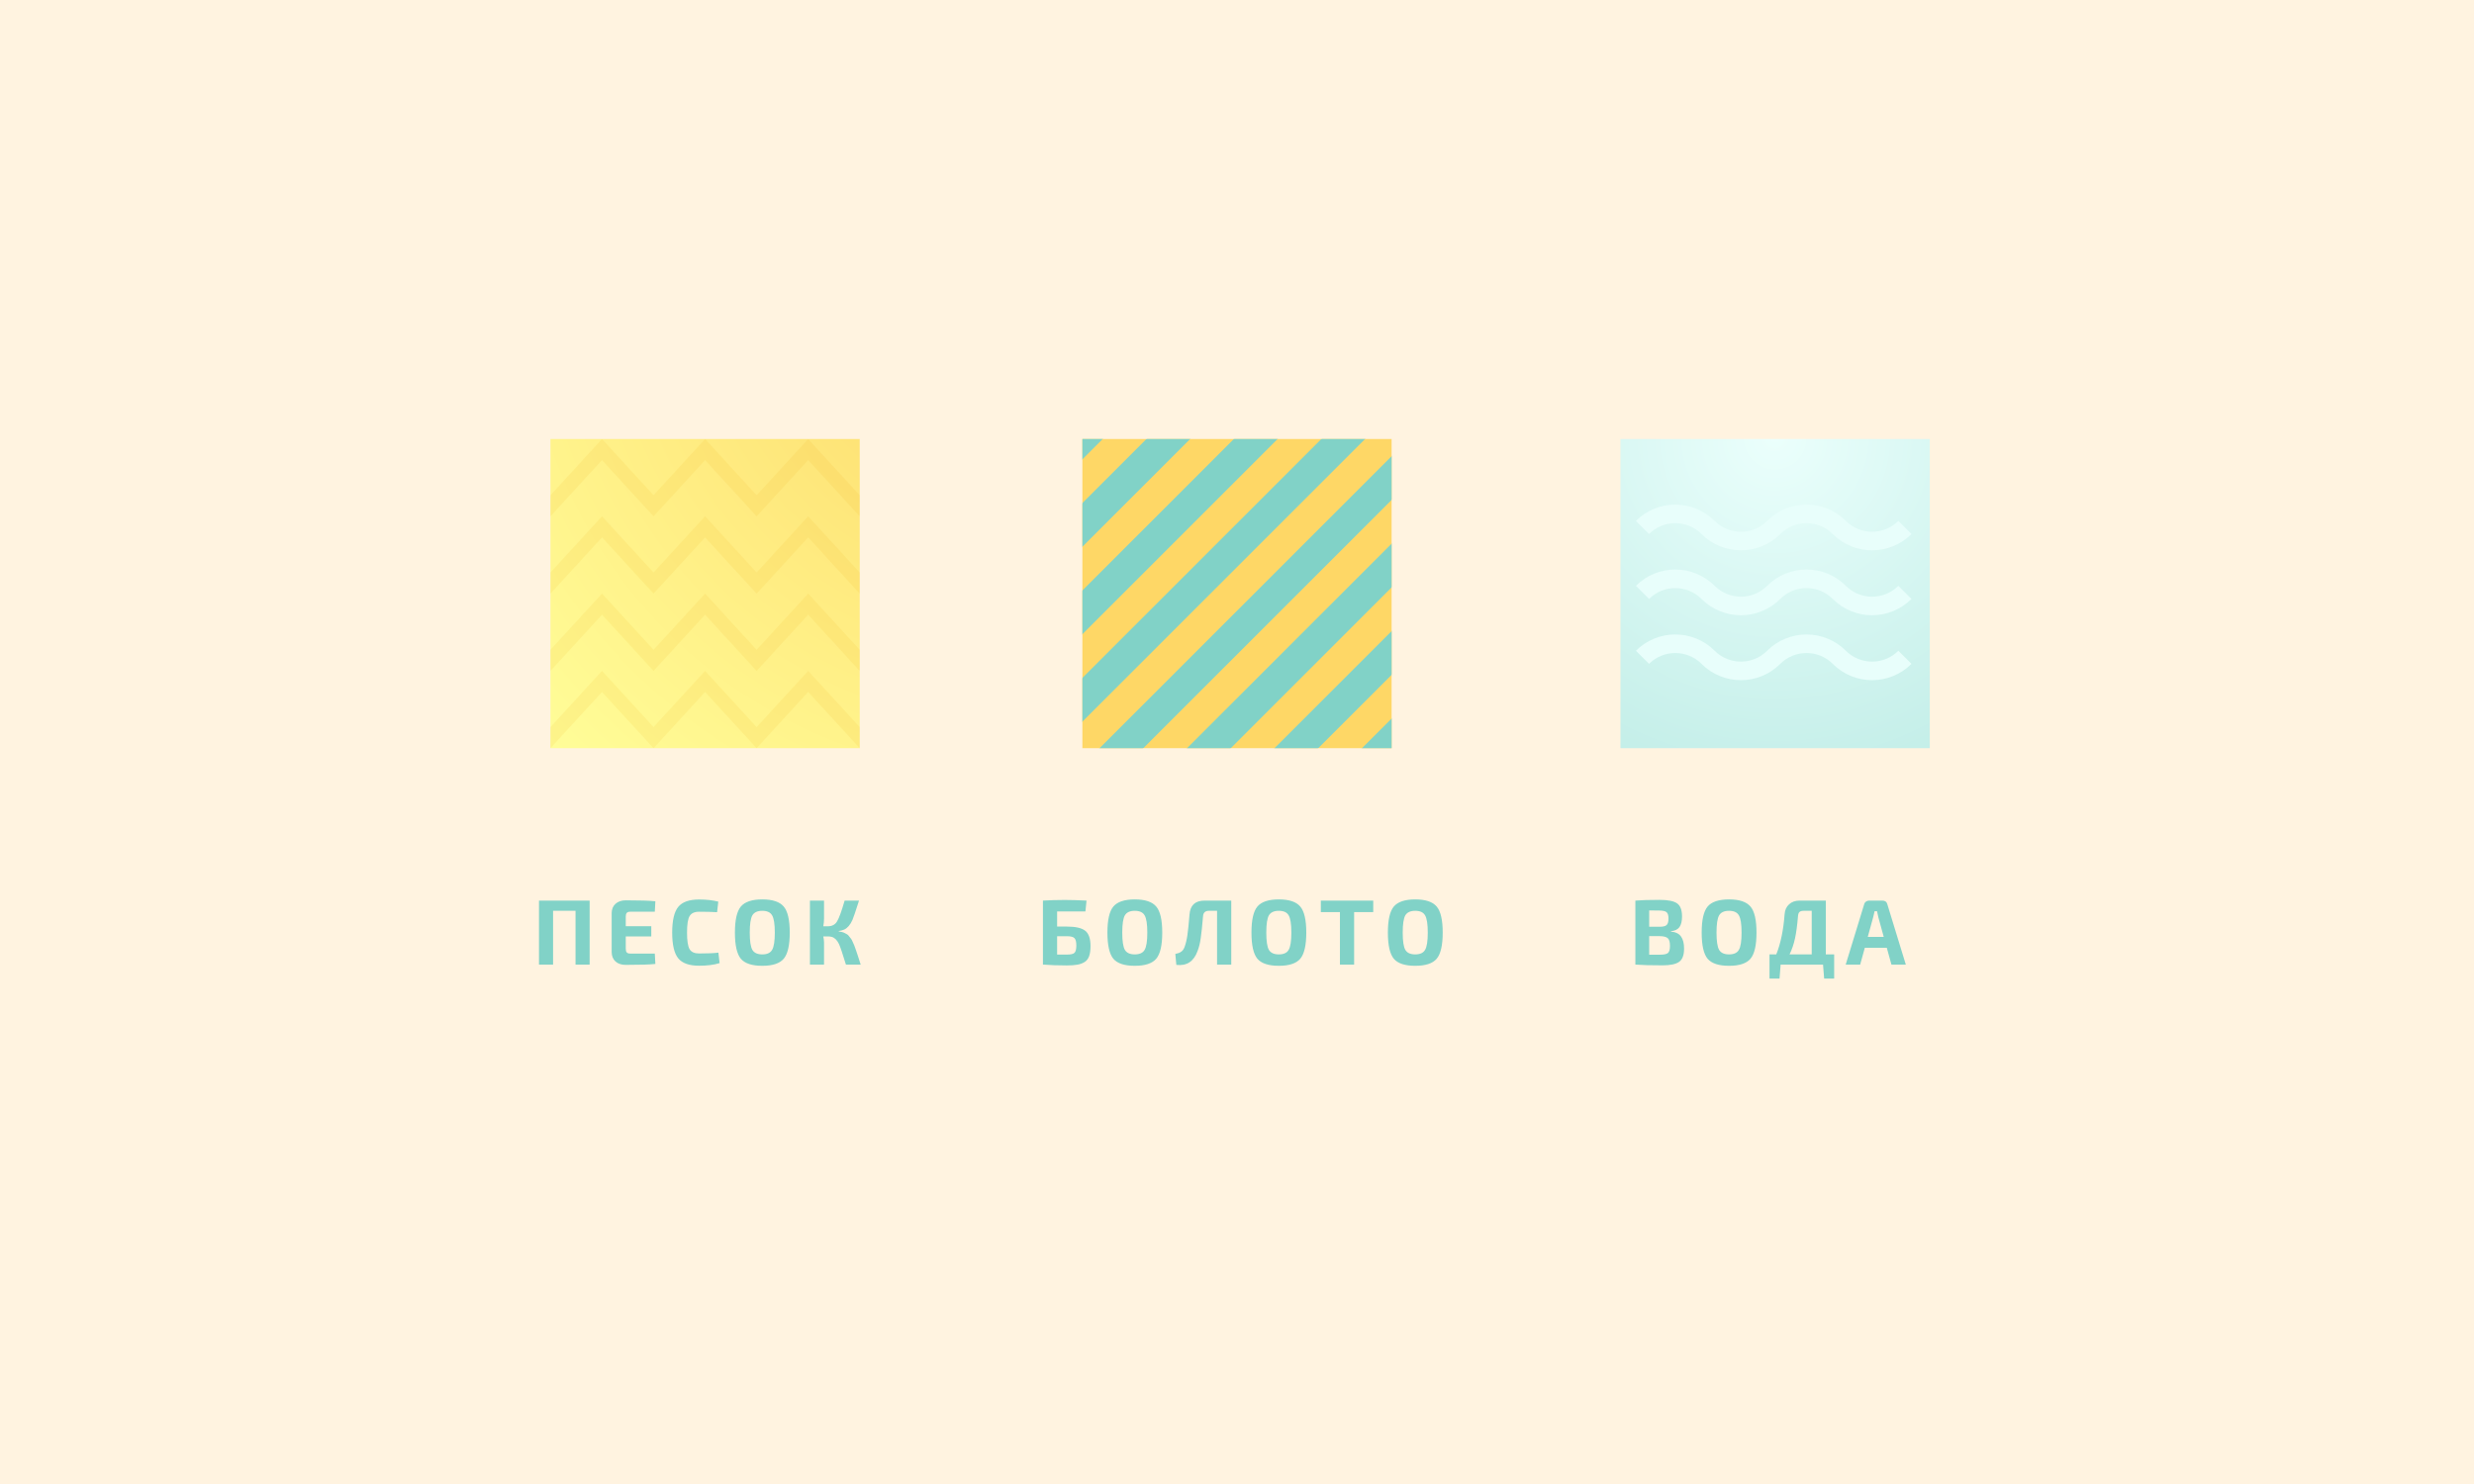
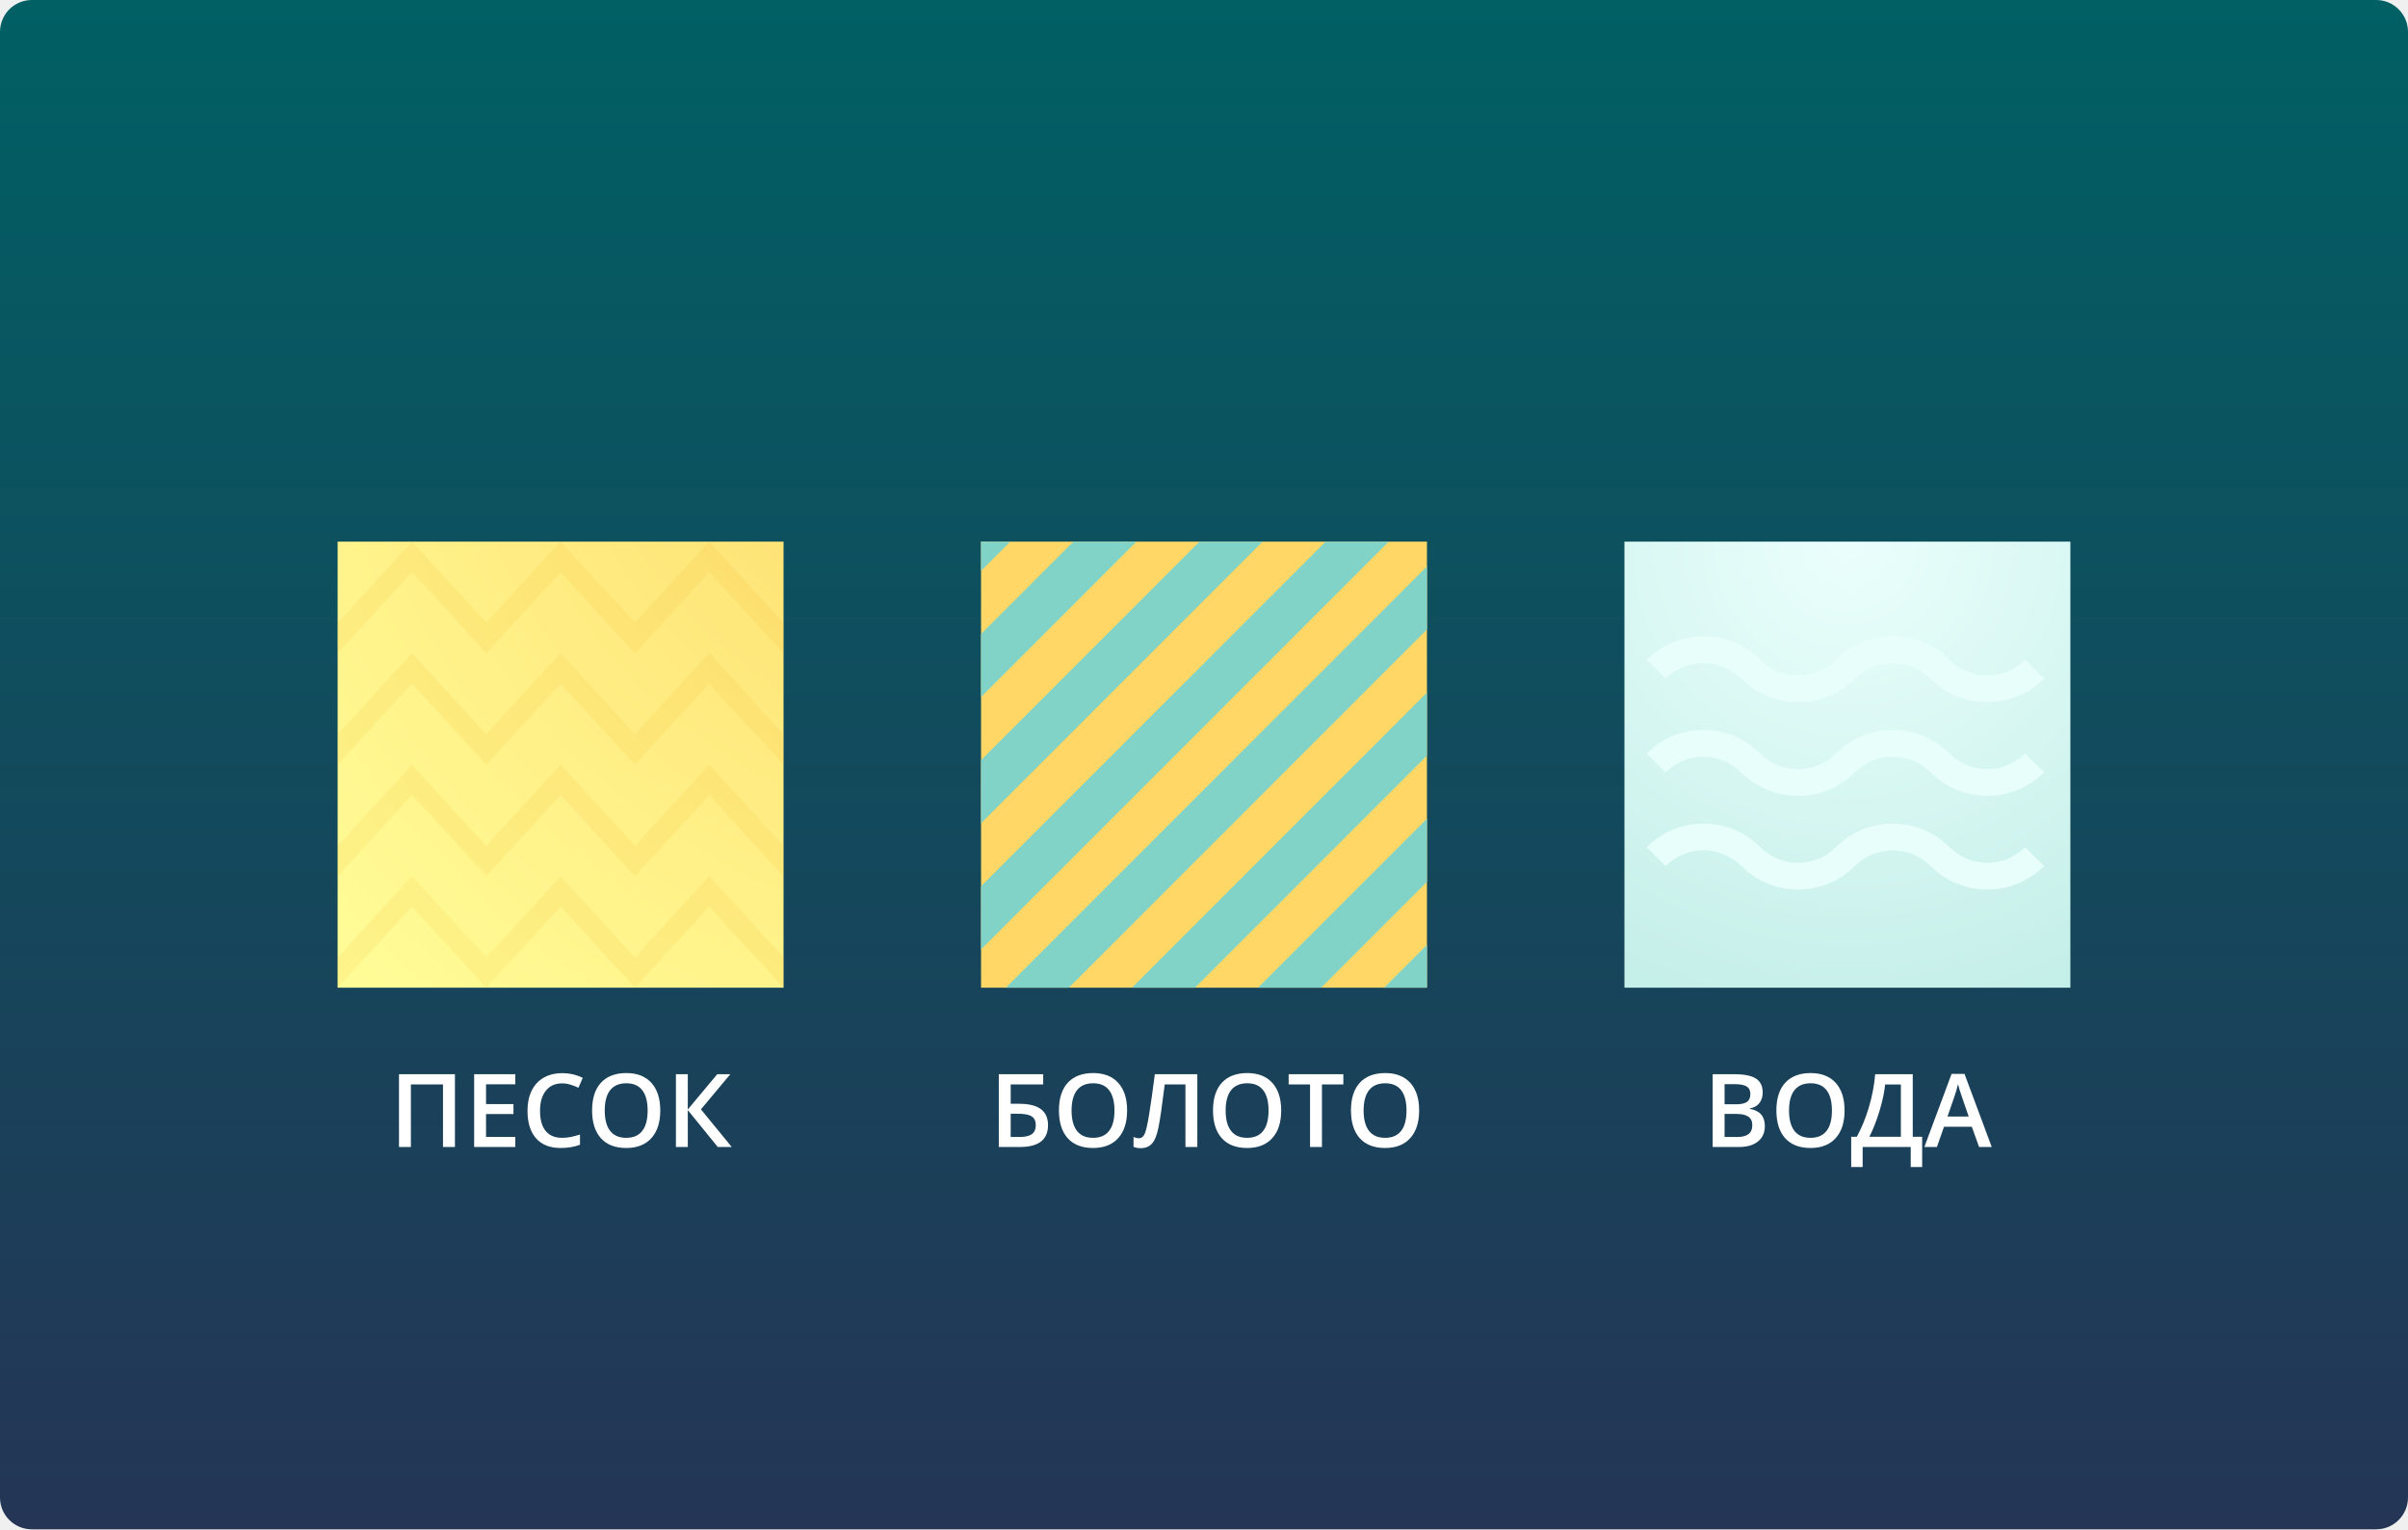
- <svg xmlns="http://www.w3.org/2000/svg" width="400" height="240" viewBox="0 0 400 240" fill="none">
-   <rect width="400" height="240" fill="#FFF3E0" />
-   <path d="M95.334 145.65V156H93.053V147.3H89.424V156H87.144V145.65H95.334ZM105.87 154.215L105.96 155.895C105.03 155.995 103.43 156.045 101.16 156.045C100.47 156.045 99.92 155.86 99.51 155.49C99.1 155.11 98.895 154.6 98.895 153.96V147.69C98.895 147.05 99.1 146.545 99.51 146.175C99.93 145.795 100.48 145.605 101.16 145.605C103.43 145.605 105.03 145.655 105.96 145.755L105.87 147.45H101.88C101.63 147.45 101.45 147.51 101.34 147.63C101.23 147.75 101.175 147.945 101.175 148.215V149.79H105.3V151.44H101.175V153.435C101.175 153.715 101.23 153.915 101.34 154.035C101.45 154.155 101.63 154.215 101.88 154.215H105.87ZM116.15 154.065L116.345 155.76C115.445 156.04 114.34 156.18 113.03 156.18C111.43 156.18 110.305 155.78 109.655 154.98C109.005 154.18 108.68 152.795 108.68 150.825C108.68 148.855 109.005 147.47 109.655 146.67C110.305 145.87 111.43 145.47 113.03 145.47C114.19 145.47 115.225 145.585 116.135 145.815L115.94 147.525C115.13 147.475 114.16 147.45 113.03 147.45C112.28 147.45 111.765 147.69 111.485 148.17C111.215 148.64 111.08 149.525 111.08 150.825C111.08 152.125 111.215 153.015 111.485 153.495C111.765 153.965 112.28 154.2 113.03 154.2C114.42 154.2 115.46 154.155 116.15 154.065ZM119.782 146.61C120.432 145.84 121.587 145.455 123.247 145.455C124.907 145.455 126.062 145.84 126.712 146.61C127.362 147.37 127.687 148.775 127.687 150.825C127.687 152.875 127.362 154.285 126.712 155.055C126.062 155.815 124.907 156.195 123.247 156.195C121.587 156.195 120.432 155.815 119.782 155.055C119.142 154.285 118.822 152.875 118.822 150.825C118.822 148.775 119.142 147.37 119.782 146.61ZM124.837 148.035C124.557 147.545 124.027 147.3 123.247 147.3C122.467 147.3 121.932 147.545 121.642 148.035C121.362 148.525 121.222 149.455 121.222 150.825C121.222 152.195 121.362 153.125 121.642 153.615C121.932 154.105 122.467 154.35 123.247 154.35C124.027 154.35 124.557 154.105 124.837 153.615C125.127 153.125 125.272 152.195 125.272 150.825C125.272 149.455 125.127 148.525 124.837 148.035ZM135.601 150.57V150.63C135.791 150.66 135.966 150.695 136.126 150.735C136.286 150.765 136.436 150.82 136.576 150.9C136.726 150.98 136.856 151.05 136.966 151.11C137.076 151.17 137.186 151.28 137.296 151.44C137.416 151.59 137.511 151.71 137.581 151.8C137.661 151.89 137.751 152.055 137.851 152.295C137.961 152.535 138.046 152.725 138.106 152.865C138.166 152.995 138.251 153.23 138.361 153.57C138.481 153.91 138.571 154.175 138.631 154.365C138.691 154.545 138.791 154.855 138.931 155.295C139.031 155.605 139.106 155.84 139.156 156H136.771C136.211 154.17 135.831 153.05 135.631 152.64C135.321 152.01 134.931 151.635 134.461 151.515C134.281 151.465 134.076 151.44 133.846 151.44H133.111C133.191 151.81 133.231 152.14 133.231 152.43V156H130.951V145.65H133.231V148.575C133.231 148.965 133.191 149.375 133.111 149.805H133.816C134.526 149.805 135.036 149.535 135.346 148.995C135.666 148.455 136.056 147.39 136.516 145.8C136.536 145.73 136.551 145.68 136.561 145.65H138.886C138.326 147.41 137.971 148.455 137.821 148.785C137.471 149.565 137.031 150.08 136.501 150.33C136.251 150.44 135.951 150.52 135.601 150.57Z" fill="#81D2C7" />
-   <path d="M170.917 149.85H172.492C173.922 149.85 174.917 150.08 175.477 150.54C176.037 150.99 176.317 151.81 176.317 153C176.317 153.67 176.242 154.215 176.092 154.635C175.942 155.055 175.692 155.375 175.342 155.595C174.992 155.805 174.602 155.945 174.172 156.015C173.742 156.095 173.177 156.135 172.477 156.135C171.037 156.135 169.772 156.09 168.682 156H168.622V145.65C169.742 145.58 170.917 145.545 172.147 145.545C173.147 145.545 174.322 145.58 175.672 145.65L175.492 147.405H170.917V149.85ZM170.917 154.38H172.492C173.122 154.38 173.532 154.285 173.722 154.095C173.922 153.905 174.022 153.51 174.022 152.91C174.022 152.32 173.922 151.925 173.722 151.725C173.532 151.515 173.122 151.41 172.492 151.41H170.917V154.38ZM180.009 146.61C180.659 145.84 181.814 145.455 183.474 145.455C185.134 145.455 186.289 145.84 186.939 146.61C187.589 147.37 187.914 148.775 187.914 150.825C187.914 152.875 187.589 154.285 186.939 155.055C186.289 155.815 185.134 156.195 183.474 156.195C181.814 156.195 180.659 155.815 180.009 155.055C179.369 154.285 179.049 152.875 179.049 150.825C179.049 148.775 179.369 147.37 180.009 146.61ZM185.064 148.035C184.784 147.545 184.254 147.3 183.474 147.3C182.694 147.3 182.159 147.545 181.869 148.035C181.589 148.525 181.449 149.455 181.449 150.825C181.449 152.195 181.589 153.125 181.869 153.615C182.159 154.105 182.694 154.35 183.474 154.35C184.254 154.35 184.784 154.105 185.064 153.615C185.354 153.125 185.499 152.195 185.499 150.825C185.499 149.455 185.354 148.525 185.064 148.035ZM199.071 145.65V156H196.776V147.3H195.456C194.866 147.3 194.551 147.59 194.511 148.17C194.381 149.72 194.256 150.9 194.136 151.71C194.026 152.52 193.856 153.215 193.626 153.795C193.016 155.495 191.871 156.245 190.191 156.045L190.026 154.275C190.416 154.205 190.726 154.09 190.956 153.93C191.196 153.77 191.381 153.52 191.511 153.18C191.711 152.65 191.866 152.01 191.976 151.26C192.086 150.5 192.201 149.38 192.321 147.9C192.431 146.4 193.241 145.65 194.751 145.65H199.071ZM203.297 146.61C203.947 145.84 205.102 145.455 206.762 145.455C208.422 145.455 209.577 145.84 210.227 146.61C210.877 147.37 211.202 148.775 211.202 150.825C211.202 152.875 210.877 154.285 210.227 155.055C209.577 155.815 208.422 156.195 206.762 156.195C205.102 156.195 203.947 155.815 203.297 155.055C202.657 154.285 202.337 152.875 202.337 150.825C202.337 148.775 202.657 147.37 203.297 146.61ZM208.352 148.035C208.072 147.545 207.542 147.3 206.762 147.3C205.982 147.3 205.447 147.545 205.157 148.035C204.877 148.525 204.737 149.455 204.737 150.825C204.737 152.195 204.877 153.125 205.157 153.615C205.447 154.105 205.982 154.35 206.762 154.35C207.542 154.35 208.072 154.105 208.352 153.615C208.642 153.125 208.787 152.195 208.787 150.825C208.787 149.455 208.642 148.525 208.352 148.035ZM222.028 147.51H218.938V156H216.643V147.51H213.553V145.65H222.028V147.51ZM225.354 146.61C226.004 145.84 227.159 145.455 228.819 145.455C230.479 145.455 231.634 145.84 232.284 146.61C232.934 147.37 233.259 148.775 233.259 150.825C233.259 152.875 232.934 154.285 232.284 155.055C231.634 155.815 230.479 156.195 228.819 156.195C227.159 156.195 226.004 155.815 225.354 155.055C224.714 154.285 224.394 152.875 224.394 150.825C224.394 148.775 224.714 147.37 225.354 146.61ZM230.409 148.035C230.129 147.545 229.599 147.3 228.819 147.3C228.039 147.3 227.504 147.545 227.214 148.035C226.934 148.525 226.794 149.455 226.794 150.825C226.794 152.195 226.934 153.125 227.214 153.615C227.504 154.105 228.039 154.35 228.819 154.35C229.599 154.35 230.129 154.105 230.409 153.615C230.699 153.125 230.844 152.195 230.844 150.825C230.844 149.455 230.699 148.525 230.409 148.035Z" fill="#81D2C7" />
-   <path d="M270.154 150.6V150.66C270.924 150.73 271.469 150.995 271.789 151.455C272.119 151.905 272.284 152.56 272.284 153.42C272.284 154.46 272.019 155.17 271.489 155.55C270.959 155.93 270.059 156.12 268.789 156.12C266.879 156.12 265.419 156.08 264.409 156V145.65C265.309 145.57 266.609 145.53 268.309 145.53C269.679 145.53 270.629 145.72 271.159 146.1C271.689 146.47 271.954 147.18 271.954 148.23C271.954 148.98 271.814 149.55 271.534 149.94C271.254 150.32 270.794 150.54 270.154 150.6ZM266.644 149.88H268.324C268.874 149.88 269.249 149.79 269.449 149.61C269.659 149.43 269.764 149.075 269.764 148.545C269.764 148.025 269.654 147.68 269.434 147.51C269.224 147.34 268.809 147.255 268.189 147.255L266.644 147.24V149.88ZM266.644 154.395H268.384C269.024 154.395 269.454 154.305 269.674 154.125C269.894 153.935 270.004 153.555 270.004 152.985C270.004 152.365 269.889 151.95 269.659 151.74C269.429 151.52 268.989 151.405 268.339 151.395H266.644V154.395ZM276.089 146.61C276.739 145.84 277.894 145.455 279.554 145.455C281.214 145.455 282.369 145.84 283.019 146.61C283.669 147.37 283.994 148.775 283.994 150.825C283.994 152.875 283.669 154.285 283.019 155.055C282.369 155.815 281.214 156.195 279.554 156.195C277.894 156.195 276.739 155.815 276.089 155.055C275.449 154.285 275.129 152.875 275.129 150.825C275.129 148.775 275.449 147.37 276.089 146.61ZM281.144 148.035C280.864 147.545 280.334 147.3 279.554 147.3C278.774 147.3 278.239 147.545 277.949 148.035C277.669 148.525 277.529 149.455 277.529 150.825C277.529 152.195 277.669 153.125 277.949 153.615C278.239 154.105 278.774 154.35 279.554 154.35C280.334 154.35 280.864 154.105 281.144 153.615C281.434 153.125 281.579 152.195 281.579 150.825C281.579 149.455 281.434 148.525 281.144 148.035ZM294.931 158.265L294.751 156H287.896L287.716 158.265H286.096V154.35H287.191C287.901 152.58 288.351 150.4 288.541 147.81C288.591 147.16 288.831 146.64 289.261 146.25C289.691 145.85 290.256 145.65 290.956 145.65H295.201V154.35H296.551V158.265H294.931ZM292.921 154.35V147.3H291.586C291.286 147.3 291.066 147.37 290.926 147.51C290.796 147.64 290.721 147.865 290.701 148.185C290.581 149.635 290.421 150.825 290.221 151.755C290.021 152.685 289.726 153.55 289.336 154.35H292.921ZM305.06 153.285H301.505L300.755 156H298.415L301.4 146.25C301.44 146.07 301.535 145.925 301.685 145.815C301.835 145.705 302.005 145.65 302.195 145.65H304.355C304.785 145.65 305.05 145.85 305.15 146.25L308.135 156H305.81L305.06 153.285ZM304.565 151.515L303.695 148.35C303.575 147.85 303.505 147.525 303.485 147.375H303.08C303.06 147.475 303.025 147.635 302.975 147.855C302.925 148.075 302.885 148.24 302.855 148.35L301.985 151.515H304.565Z" fill="#81D2C7" />
-   <rect x="262" y="71" width="50" height="50" fill="url(#paint0_radial)" />
-   <path fill-rule="evenodd" clip-rule="evenodd" d="M275.106 86.364L275.106 86.364L275.106 86.364C272.763 84.021 268.964 84.021 266.621 86.364L264.5 84.243C268.015 80.728 273.713 80.728 277.228 84.242L281.47 80L281.47 80L277.228 84.243L277.228 84.243L277.228 84.243C279.571 86.586 283.37 86.586 285.713 84.243L287.834 86.364C284.32 89.879 278.621 89.879 275.106 86.364L270.864 90.606L270.864 90.606L275.106 86.364ZM296.32 86.364L298.441 84.243C300.785 86.586 304.583 86.586 306.926 84.243L302.684 80L302.684 80L309.048 86.364C305.533 89.879 299.835 89.879 296.32 86.364ZM298.441 84.243C294.926 80.728 289.228 80.728 285.713 84.243L292.077 90.606L292.077 90.606L287.835 86.364C290.178 84.021 293.977 84.021 296.32 86.364L298.441 84.243Z" fill="#E8FEFB" />
-   <path fill-rule="evenodd" clip-rule="evenodd" d="M309.048 96.864C305.533 100.379 299.835 100.379 296.32 96.864L298.441 94.743C300.785 97.086 304.583 97.086 306.926 94.743L302.684 90.5L302.684 90.5L309.048 96.864ZM275.106 96.864L275.106 96.864L275.106 96.864C272.763 94.521 268.964 94.521 266.621 96.864L264.5 94.743C268.015 91.228 273.713 91.228 277.228 94.742L281.47 90.5L281.47 90.5L277.228 94.743L277.228 94.743L277.228 94.743C279.571 97.086 283.37 97.086 285.713 94.743L287.834 96.864C284.32 100.379 278.621 100.379 275.106 96.864L270.864 101.106L270.864 101.106L275.106 96.864ZM298.441 94.743C294.926 91.228 289.228 91.228 285.713 94.743L292.077 101.106L292.077 101.106L287.835 96.864C290.178 94.521 293.977 94.521 296.32 96.864L298.441 94.743Z" fill="#E8FEFB" />
-   <path fill-rule="evenodd" clip-rule="evenodd" d="M275.106 107.364L275.106 107.364L275.106 107.364C272.763 105.021 268.964 105.021 266.621 107.364L264.5 105.243C268.015 101.728 273.713 101.728 277.228 105.242L281.47 101L281.47 101L277.228 105.242L277.228 105.243L277.228 105.243C279.571 107.586 283.37 107.586 285.713 105.243L287.834 107.364C284.32 110.879 278.621 110.879 275.106 107.364L270.864 111.606L270.864 111.606L275.106 107.364ZM296.32 107.364L298.441 105.243C300.785 107.586 304.583 107.586 306.926 105.243L302.684 101L302.684 101L309.048 107.364C305.533 110.879 299.835 110.879 296.32 107.364ZM298.441 105.243C294.926 101.728 289.228 101.728 285.713 105.243L292.077 111.606L292.077 111.606L287.835 107.364C290.178 105.021 293.977 105.021 296.32 107.364L298.441 105.243Z" fill="#E8FEFB" />
-   <rect x="175" y="71" width="50" height="50" fill="#FED766" />
-   <mask id="mask0" mask-type="alpha" maskUnits="userSpaceOnUse" x="175" y="71" width="50" height="50">
-     <rect x="175" y="71" width="50" height="50" fill="#C4C4C4" />
+ <svg xmlns="http://www.w3.org/2000/svg" width="378" height="240" viewBox="0 0 378 240" fill="none">
+   <rect width="378" height="240" rx="5" fill="url(#paint0_linear)" />
+   <path d="M71.414 180H69.539V170.18H64.5V180H62.633V168.578H71.414V180ZM80.891 180H74.43V168.578H80.891V170.156H76.297V173.266H80.602V174.828H76.297V178.414H80.891V180ZM88.227 170.016C87.154 170.016 86.31 170.396 85.695 171.156C85.081 171.917 84.773 172.966 84.773 174.305C84.773 175.706 85.068 176.766 85.656 177.484C86.25 178.203 87.107 178.562 88.227 178.562C88.711 178.562 89.18 178.516 89.633 178.422C90.086 178.323 90.557 178.198 91.047 178.047V179.648C90.151 179.987 89.135 180.156 88 180.156C86.328 180.156 85.044 179.651 84.148 178.641C83.253 177.625 82.805 176.174 82.805 174.289C82.805 173.102 83.021 172.062 83.453 171.172C83.891 170.281 84.521 169.599 85.344 169.125C86.167 168.651 87.133 168.414 88.242 168.414C89.409 168.414 90.487 168.659 91.477 169.148L90.805 170.703C90.419 170.521 90.01 170.362 89.578 170.227C89.151 170.086 88.701 170.016 88.227 170.016ZM103.648 174.273C103.648 176.133 103.182 177.578 102.25 178.609C101.323 179.641 100.008 180.156 98.305 180.156C96.581 180.156 95.255 179.646 94.328 178.625C93.406 177.599 92.945 176.143 92.945 174.258C92.945 172.372 93.409 170.924 94.336 169.914C95.268 168.904 96.596 168.398 98.32 168.398C100.018 168.398 101.331 168.911 102.258 169.938C103.185 170.964 103.648 172.409 103.648 174.273ZM94.93 174.273C94.93 175.68 95.213 176.747 95.781 177.477C96.349 178.201 97.19 178.562 98.305 178.562C99.414 178.562 100.25 178.203 100.812 177.484C101.38 176.766 101.664 175.695 101.664 174.273C101.664 172.872 101.383 171.81 100.82 171.086C100.263 170.362 99.43 170 98.32 170C97.201 170 96.354 170.362 95.781 171.086C95.213 171.81 94.93 172.872 94.93 174.273ZM114.867 180H112.672L107.969 174.211V180H106.102V168.578H107.969V174.109L112.594 168.578H114.641L110.031 174.094L114.867 180Z" fill="white" />
+   <path d="M268.852 168.578H272.242C273.815 168.578 274.951 168.807 275.648 169.266C276.352 169.724 276.703 170.448 276.703 171.438C276.703 172.104 276.531 172.659 276.188 173.102C275.844 173.544 275.349 173.823 274.703 173.938V174.016C275.505 174.167 276.094 174.466 276.469 174.914C276.849 175.357 277.039 175.958 277.039 176.719C277.039 177.745 276.68 178.549 275.961 179.133C275.247 179.711 274.253 180 272.977 180H268.852V168.578ZM270.719 173.297H272.516C273.297 173.297 273.867 173.174 274.227 172.93C274.586 172.68 274.766 172.258 274.766 171.664C274.766 171.128 274.57 170.74 274.18 170.5C273.794 170.26 273.18 170.141 272.336 170.141H270.719V173.297ZM270.719 174.812V178.43H272.703C273.484 178.43 274.073 178.281 274.469 177.984C274.87 177.682 275.07 177.208 275.07 176.562C275.07 175.969 274.867 175.529 274.461 175.242C274.055 174.956 273.438 174.812 272.609 174.812H270.719ZM289.555 174.273C289.555 176.133 289.089 177.578 288.156 178.609C287.229 179.641 285.914 180.156 284.211 180.156C282.487 180.156 281.161 179.646 280.234 178.625C279.312 177.599 278.852 176.143 278.852 174.258C278.852 172.372 279.315 170.924 280.242 169.914C281.174 168.904 282.503 168.398 284.227 168.398C285.924 168.398 287.237 168.911 288.164 169.938C289.091 170.964 289.555 172.409 289.555 174.273ZM280.836 174.273C280.836 175.68 281.12 176.747 281.688 177.477C282.255 178.201 283.096 178.562 284.211 178.562C285.32 178.562 286.156 178.203 286.719 177.484C287.286 176.766 287.57 175.695 287.57 174.273C287.57 172.872 287.289 171.81 286.727 171.086C286.169 170.362 285.336 170 284.227 170C283.107 170 282.26 170.362 281.688 171.086C281.12 171.81 280.836 172.872 280.836 174.273ZM290.594 178.398H291.477C292.232 177.018 292.865 175.469 293.375 173.75C293.885 172.031 294.214 170.307 294.359 168.578H300.258V178.398H301.734V183.148H299.938V180H292.391V183.148H290.594V178.398ZM295.922 170.195C295.807 171.378 295.516 172.75 295.047 174.312C294.578 175.87 294.044 177.232 293.445 178.398H298.391V170.195H295.922ZM310.672 180L309.531 176.828H305.164L304.047 180H302.078L306.352 168.531H308.383L312.656 180H310.672ZM309.039 175.219L307.969 172.109C307.891 171.901 307.781 171.573 307.641 171.125C307.505 170.677 307.411 170.349 307.359 170.141C307.219 170.781 307.013 171.482 306.742 172.242L305.711 175.219H309.039Z" fill="white" />
+   <path d="M164.516 176.562C164.516 178.854 163.047 180 160.109 180H156.789V168.578H163.758V170.18H158.656V173.219H160.016C163.016 173.219 164.516 174.333 164.516 176.562ZM158.656 178.43H160C160.896 178.43 161.552 178.284 161.969 177.992C162.385 177.695 162.594 177.219 162.594 176.562C162.594 175.932 162.383 175.479 161.961 175.203C161.544 174.922 160.815 174.781 159.773 174.781H158.656V178.43ZM176.93 174.273C176.93 176.133 176.464 177.578 175.531 178.609C174.604 179.641 173.289 180.156 171.586 180.156C169.862 180.156 168.536 179.646 167.609 178.625C166.688 177.599 166.227 176.143 166.227 174.258C166.227 172.372 166.69 170.924 167.617 169.914C168.549 168.904 169.878 168.398 171.602 168.398C173.299 168.398 174.612 168.911 175.539 169.938C176.466 170.964 176.93 172.409 176.93 174.273ZM168.211 174.273C168.211 175.68 168.495 176.747 169.062 177.477C169.63 178.201 170.471 178.562 171.586 178.562C172.695 178.562 173.531 178.203 174.094 177.484C174.661 176.766 174.945 175.695 174.945 174.273C174.945 172.872 174.664 171.81 174.102 171.086C173.544 170.362 172.711 170 171.602 170C170.482 170 169.635 170.362 169.062 171.086C168.495 171.81 168.211 172.872 168.211 174.273ZM187.953 180H186.086V170.18H182.836C182.424 173.513 182.094 175.781 181.844 176.984C181.599 178.188 181.253 179.026 180.805 179.5C180.357 179.969 179.763 180.195 179.023 180.18C178.643 180.18 178.281 180.115 177.938 179.984V178.43C178.234 178.56 178.523 178.625 178.805 178.625C179.18 178.625 179.471 178.401 179.68 177.953C179.893 177.5 180.125 176.503 180.375 174.961C180.63 173.419 180.932 171.292 181.281 168.578H187.953V180ZM201.117 174.273C201.117 176.133 200.651 177.578 199.719 178.609C198.792 179.641 197.477 180.156 195.773 180.156C194.049 180.156 192.724 179.646 191.797 178.625C190.875 177.599 190.414 176.143 190.414 174.258C190.414 172.372 190.878 170.924 191.805 169.914C192.737 168.904 194.065 168.398 195.789 168.398C197.487 168.398 198.799 168.911 199.727 169.938C200.654 170.964 201.117 172.409 201.117 174.273ZM192.398 174.273C192.398 175.68 192.682 176.747 193.25 177.477C193.818 178.201 194.659 178.562 195.773 178.562C196.883 178.562 197.719 178.203 198.281 177.484C198.849 176.766 199.133 175.695 199.133 174.273C199.133 172.872 198.852 171.81 198.289 171.086C197.732 170.362 196.898 170 195.789 170C194.669 170 193.823 170.362 193.25 171.086C192.682 171.81 192.398 172.872 192.398 174.273ZM207.516 180H205.648V170.18H202.289V168.578H210.875V170.18H207.516V180ZM222.773 174.273C222.773 176.133 222.307 177.578 221.375 178.609C220.448 179.641 219.133 180.156 217.43 180.156C215.706 180.156 214.38 179.646 213.453 178.625C212.531 177.599 212.07 176.143 212.07 174.258C212.07 172.372 212.534 170.924 213.461 169.914C214.393 168.904 215.721 168.398 217.445 168.398C219.143 168.398 220.456 168.911 221.383 169.938C222.31 170.964 222.773 172.409 222.773 174.273ZM214.055 174.273C214.055 175.68 214.339 176.747 214.906 177.477C215.474 178.201 216.315 178.562 217.43 178.562C218.539 178.562 219.375 178.203 219.938 177.484C220.505 176.766 220.789 175.695 220.789 174.273C220.789 172.872 220.508 171.81 219.945 171.086C219.388 170.362 218.555 170 217.445 170C216.326 170 215.479 170.362 214.906 171.086C214.339 171.81 214.055 172.872 214.055 174.273Z" fill="white" />
+   <rect x="154" y="85" width="70" height="70" fill="#FED766" />
+   <mask id="mask0" mask-type="alpha" maskUnits="userSpaceOnUse" x="154" y="85" width="70" height="70">
+     <rect x="154" y="85" width="70" height="70" fill="#C4C4C4" />
  </mask>
  <g mask="url(#mask0)">
-     <rect x="141" y="101.211" width="100" height="5" transform="rotate(-45 141 101.211)" fill="#81D2C7" />
-     <rect x="148.071" y="108.282" width="100" height="5" transform="rotate(-45 148.071 108.282)" fill="#81D2C7" />
-     <rect x="155.142" y="115.353" width="100" height="5" transform="rotate(-45 155.142 115.353)" fill="#81D2C7" />
-     <rect x="162.213" y="122.424" width="100" height="5" transform="rotate(-45 162.213 122.424)" fill="#81D2C7" />
-     <rect x="169.284" y="129.495" width="100" height="5" transform="rotate(-45 169.284 129.495)" fill="#81D2C7" />
-     <rect x="176.355" y="136.566" width="100" height="5" transform="rotate(-45 176.355 136.566)" fill="#81D2C7" />
-     <rect x="183.426" y="143.637" width="100" height="5" transform="rotate(-45 183.426 143.637)" fill="#81D2C7" />
-     <rect x="190.498" y="150.708" width="100" height="5" transform="rotate(-45 190.498 150.708)" fill="#81D2C7" />
+     <rect x="106.4" y="127.295" width="140" height="7" transform="rotate(-45 106.4 127.295)" fill="#81D2C7" />
+     <rect x="116.299" y="137.194" width="140" height="7" transform="rotate(-45 116.299 137.194)" fill="#81D2C7" />
+     <rect x="126.199" y="147.094" width="140" height="7" transform="rotate(-45 126.199 147.094)" fill="#81D2C7" />
+     <rect x="136.098" y="156.993" width="140" height="7" transform="rotate(-45 136.098 156.993)" fill="#81D2C7" />
+     <rect x="145.998" y="166.893" width="140" height="7" transform="rotate(-45 145.998 166.893)" fill="#81D2C7" />
+     <rect x="155.897" y="176.792" width="140" height="7" transform="rotate(-45 155.897 176.792)" fill="#81D2C7" />
+     <rect x="165.797" y="186.692" width="140" height="7" transform="rotate(-45 165.797 186.692)" fill="#81D2C7" />
+     <rect x="175.696" y="196.591" width="140" height="7" transform="rotate(-45 175.696 196.591)" fill="#81D2C7" />
  </g>
-   <rect x="89" y="71" width="50" height="50" fill="url(#paint1_radial)" />
-   <path d="M97.333 71L89 80.091V83.5L97.333 74.409L105.667 83.5L114 74.409L122.333 83.5L130.667 74.409L139 83.5V80.091L130.667 71L122.333 80.091L114 71L105.667 80.091L97.333 71Z" fill="#EFA00B" fill-opacity="0.1" />
-   <path d="M97.333 83.5L89 92.591V96L97.333 86.909L105.667 96L114 86.909L122.333 96L130.667 86.909L139 96V92.591L130.667 83.5L122.333 92.591L114 83.5L105.667 92.591L97.333 83.5Z" fill="#EFA00B" fill-opacity="0.1" />
-   <path d="M97.333 96L89 105.091V108.5L97.333 99.409L105.667 108.5L114 99.409L122.333 108.5L130.667 99.409L139 108.5V105.091L130.667 96L122.333 105.091L114 96L105.667 105.091L97.333 96Z" fill="#EFA00B" fill-opacity="0.1" />
-   <path d="M97.333 108.5L89 117.591V121L97.333 111.909L105.667 121L114 111.909L122.333 121L130.667 111.909L139 121V117.591L130.667 108.5L122.333 117.591L114 108.5L105.667 117.591L97.333 108.5Z" fill="#EFA00B" fill-opacity="0.1" />
+   <rect x="53" y="85" width="70" height="70" fill="url(#paint1_radial)" />
+   <path d="M64.667 85L53 97.727V102.5L64.667 89.773L76.333 102.5L88 89.773L99.667 102.5L111.333 89.773L123 102.5V97.727L111.333 85L99.667 97.727L88 85L76.333 97.727L64.667 85Z" fill="#EFA00B" fill-opacity="0.1" />
+   <path d="M64.667 102.5L53 115.227V120L64.667 107.273L76.333 120L88 107.273L99.667 120L111.333 107.273L123 120V115.227L111.333 102.5L99.667 115.227L88 102.5L76.333 115.227L64.667 102.5Z" fill="#EFA00B" fill-opacity="0.1" />
+   <path d="M64.667 120L53 132.727V137.5L64.667 124.773L76.333 137.5L88 124.773L99.667 137.5L111.333 124.773L123 137.5V132.727L111.333 120L99.667 132.727L88 120L76.333 132.727L64.667 120Z" fill="#EFA00B" fill-opacity="0.1" />
+   <path d="M64.667 137.5L53 150.227V155L64.667 142.273L76.333 155L88 142.273L99.667 155L111.333 142.273L123 155V150.227L111.333 137.5L99.667 150.227L88 137.5L76.333 150.227L64.667 137.5Z" fill="#EFA00B" fill-opacity="0.1" />
+   <rect x="255" y="85" width="70" height="70" fill="url(#paint2_radial)" />
+   <path fill-rule="evenodd" clip-rule="evenodd" d="M303.048 106.51L306.018 103.54C309.298 106.82 314.617 106.82 317.897 103.54L311.958 97.6L311.958 97.6L320.867 106.51C315.947 111.43 307.969 111.43 303.048 106.51ZM273.349 106.51L273.349 106.51L273.349 106.51C270.069 103.229 264.75 103.229 261.47 106.509L258.5 103.54C263.421 98.619 271.398 98.619 276.319 103.539L282.258 97.6L282.258 97.6L276.319 103.54L276.319 103.54L276.319 103.54C279.599 106.82 284.918 106.82 288.198 103.54L291.168 106.51C286.247 111.43 278.27 111.43 273.349 106.51L267.41 112.449L267.409 112.449L273.349 106.51ZM306.018 103.54C301.097 98.619 293.119 98.619 288.199 103.54L297.108 112.449L297.108 112.449L291.169 106.51C294.449 103.229 299.767 103.229 303.048 106.509L306.018 103.54Z" fill="#E8FEFB" />
+   <path fill-rule="evenodd" clip-rule="evenodd" d="M303.048 121.21L306.018 118.24C309.298 121.52 314.617 121.52 317.897 118.24L311.958 112.3L311.958 112.3L320.867 121.21C315.947 126.13 307.969 126.13 303.048 121.21ZM273.349 121.21L273.349 121.21L273.349 121.21C270.069 117.93 264.75 117.929 261.47 121.21L258.5 118.24C263.421 113.319 271.398 113.319 276.319 118.24L282.258 112.3L282.258 112.3L276.319 118.24L276.319 118.24L276.319 118.24C279.599 121.52 284.918 121.52 288.198 118.24L291.168 121.21C286.247 126.13 278.27 126.13 273.349 121.21L267.41 127.149L267.409 127.149L273.349 121.21ZM306.018 118.24C301.097 113.319 293.119 113.319 288.199 118.24L297.108 127.149L297.108 127.149L291.169 121.21C294.449 117.93 299.767 117.929 303.048 121.21L306.018 118.24Z" fill="#E8FEFB" />
+   <path fill-rule="evenodd" clip-rule="evenodd" d="M273.349 135.91L273.349 135.91L273.349 135.91C270.069 132.629 264.75 132.629 261.47 135.909L258.5 132.94C263.421 128.019 271.398 128.019 276.319 132.939L282.258 127L282.258 127L276.319 132.939L276.319 132.94L276.319 132.94C279.599 136.22 284.918 136.22 288.198 132.94L291.168 135.91C286.247 140.83 278.27 140.83 273.349 135.91L267.41 141.849L267.409 141.849L273.349 135.91ZM303.048 135.91L306.018 132.94C309.298 136.22 314.617 136.22 317.897 132.94L311.958 127L311.958 127L320.867 135.91C315.947 140.83 307.969 140.83 303.048 135.91ZM306.018 132.94C301.097 128.019 293.119 128.019 288.199 132.94L297.108 141.849L297.108 141.849L291.169 135.91C294.449 132.629 299.767 132.629 303.048 135.909L306.018 132.94Z" fill="#E8FEFB" />
  <defs>
-     <radialGradient id="paint0_radial" cx="0" cy="0" r="1" gradientUnits="userSpaceOnUse" gradientTransform="translate(287 71) rotate(90) scale(151.25)">
+     <linearGradient id="paint0_linear" x1="189" y1="0" x2="189" y2="240" gradientUnits="userSpaceOnUse">
+       <stop stop-color="#006064" />
+       <stop offset="1" stop-color="#243555" />
+     </linearGradient>
+     <radialGradient id="paint1_radial" cx="0" cy="0" r="1" gradientUnits="userSpaceOnUse" gradientTransform="translate(158.35 49.65) rotate(135) scale(148.987)">
+       <stop stop-color="#FED766" />
+       <stop offset="1" stop-color="#FFFD98" />
+     </radialGradient>
+     <radialGradient id="paint2_radial" cx="0" cy="0" r="1" gradientUnits="userSpaceOnUse" gradientTransform="translate(290 85) rotate(90) scale(211.75)">
      <stop stop-color="#EBFFFC" />
      <stop offset="1" stop-color="#81D2C7" />
    </radialGradient>
-     <radialGradient id="paint1_radial" cx="0" cy="0" r="1" gradientUnits="userSpaceOnUse" gradientTransform="translate(164.25 45.75) rotate(135) scale(106.42)">
-       <stop stop-color="#FED766" />
-       <stop offset="1" stop-color="#FFFD98" />
-     </radialGradient>
  </defs>
</svg>
